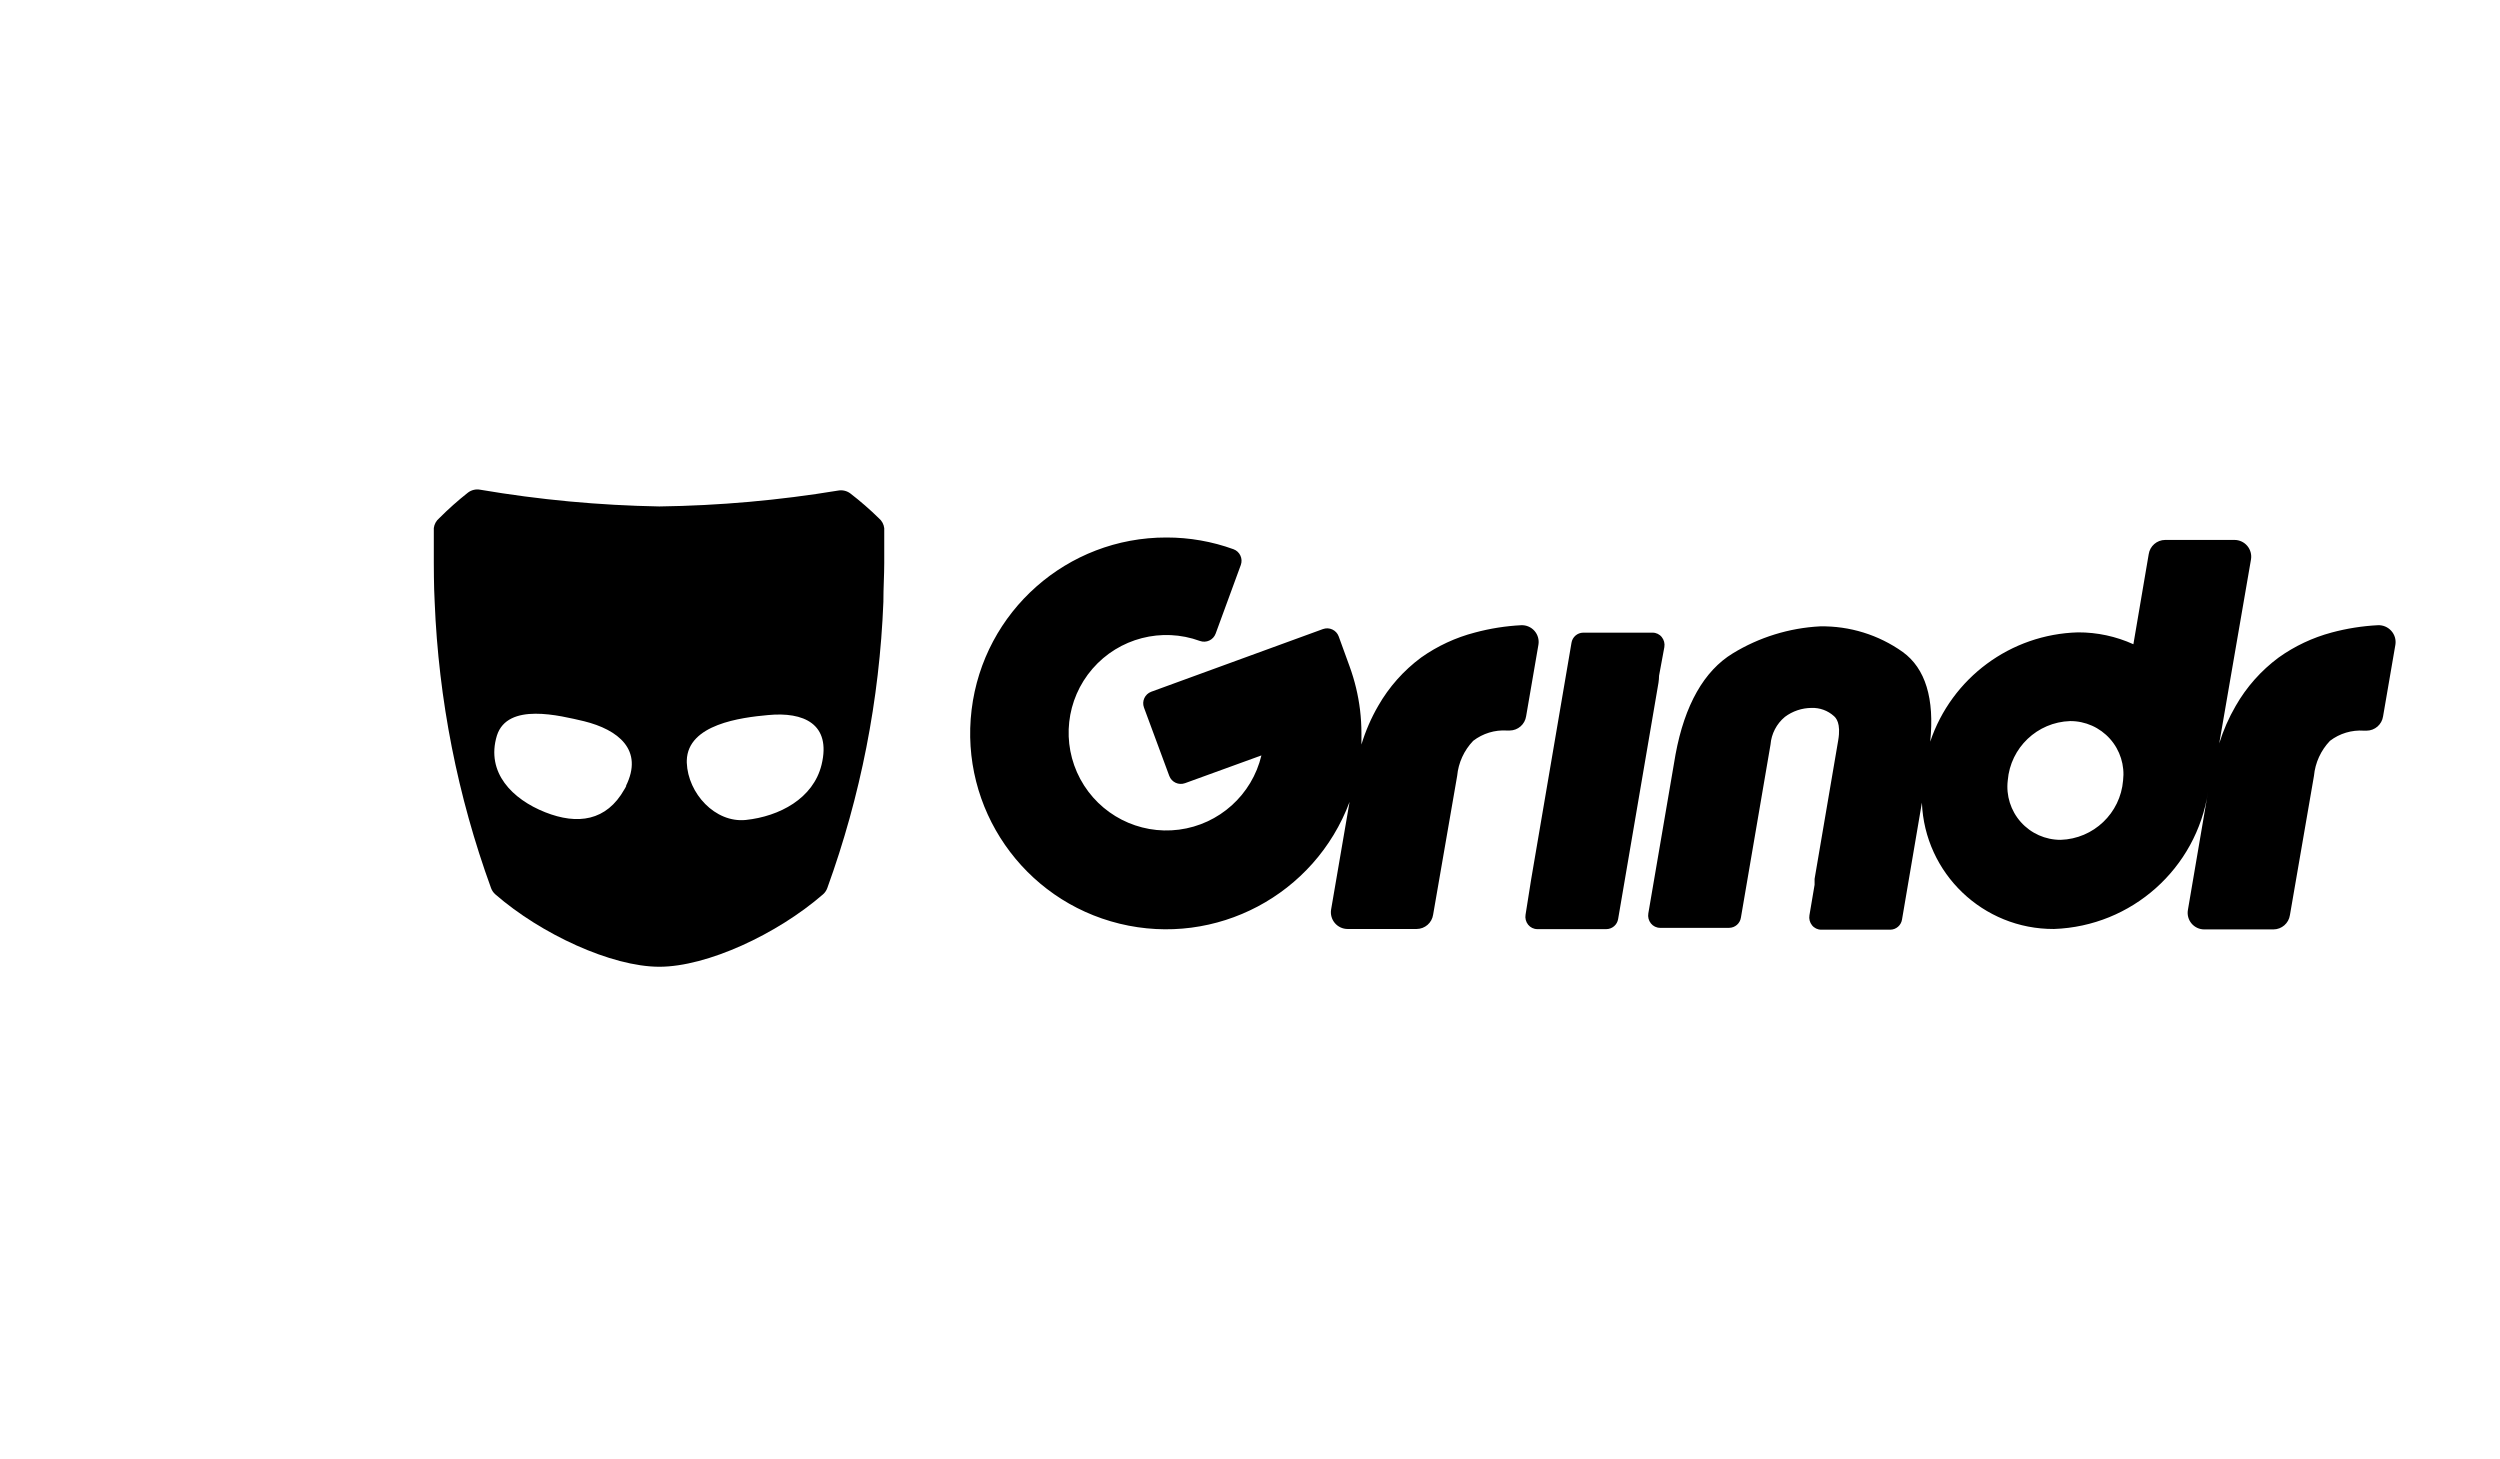
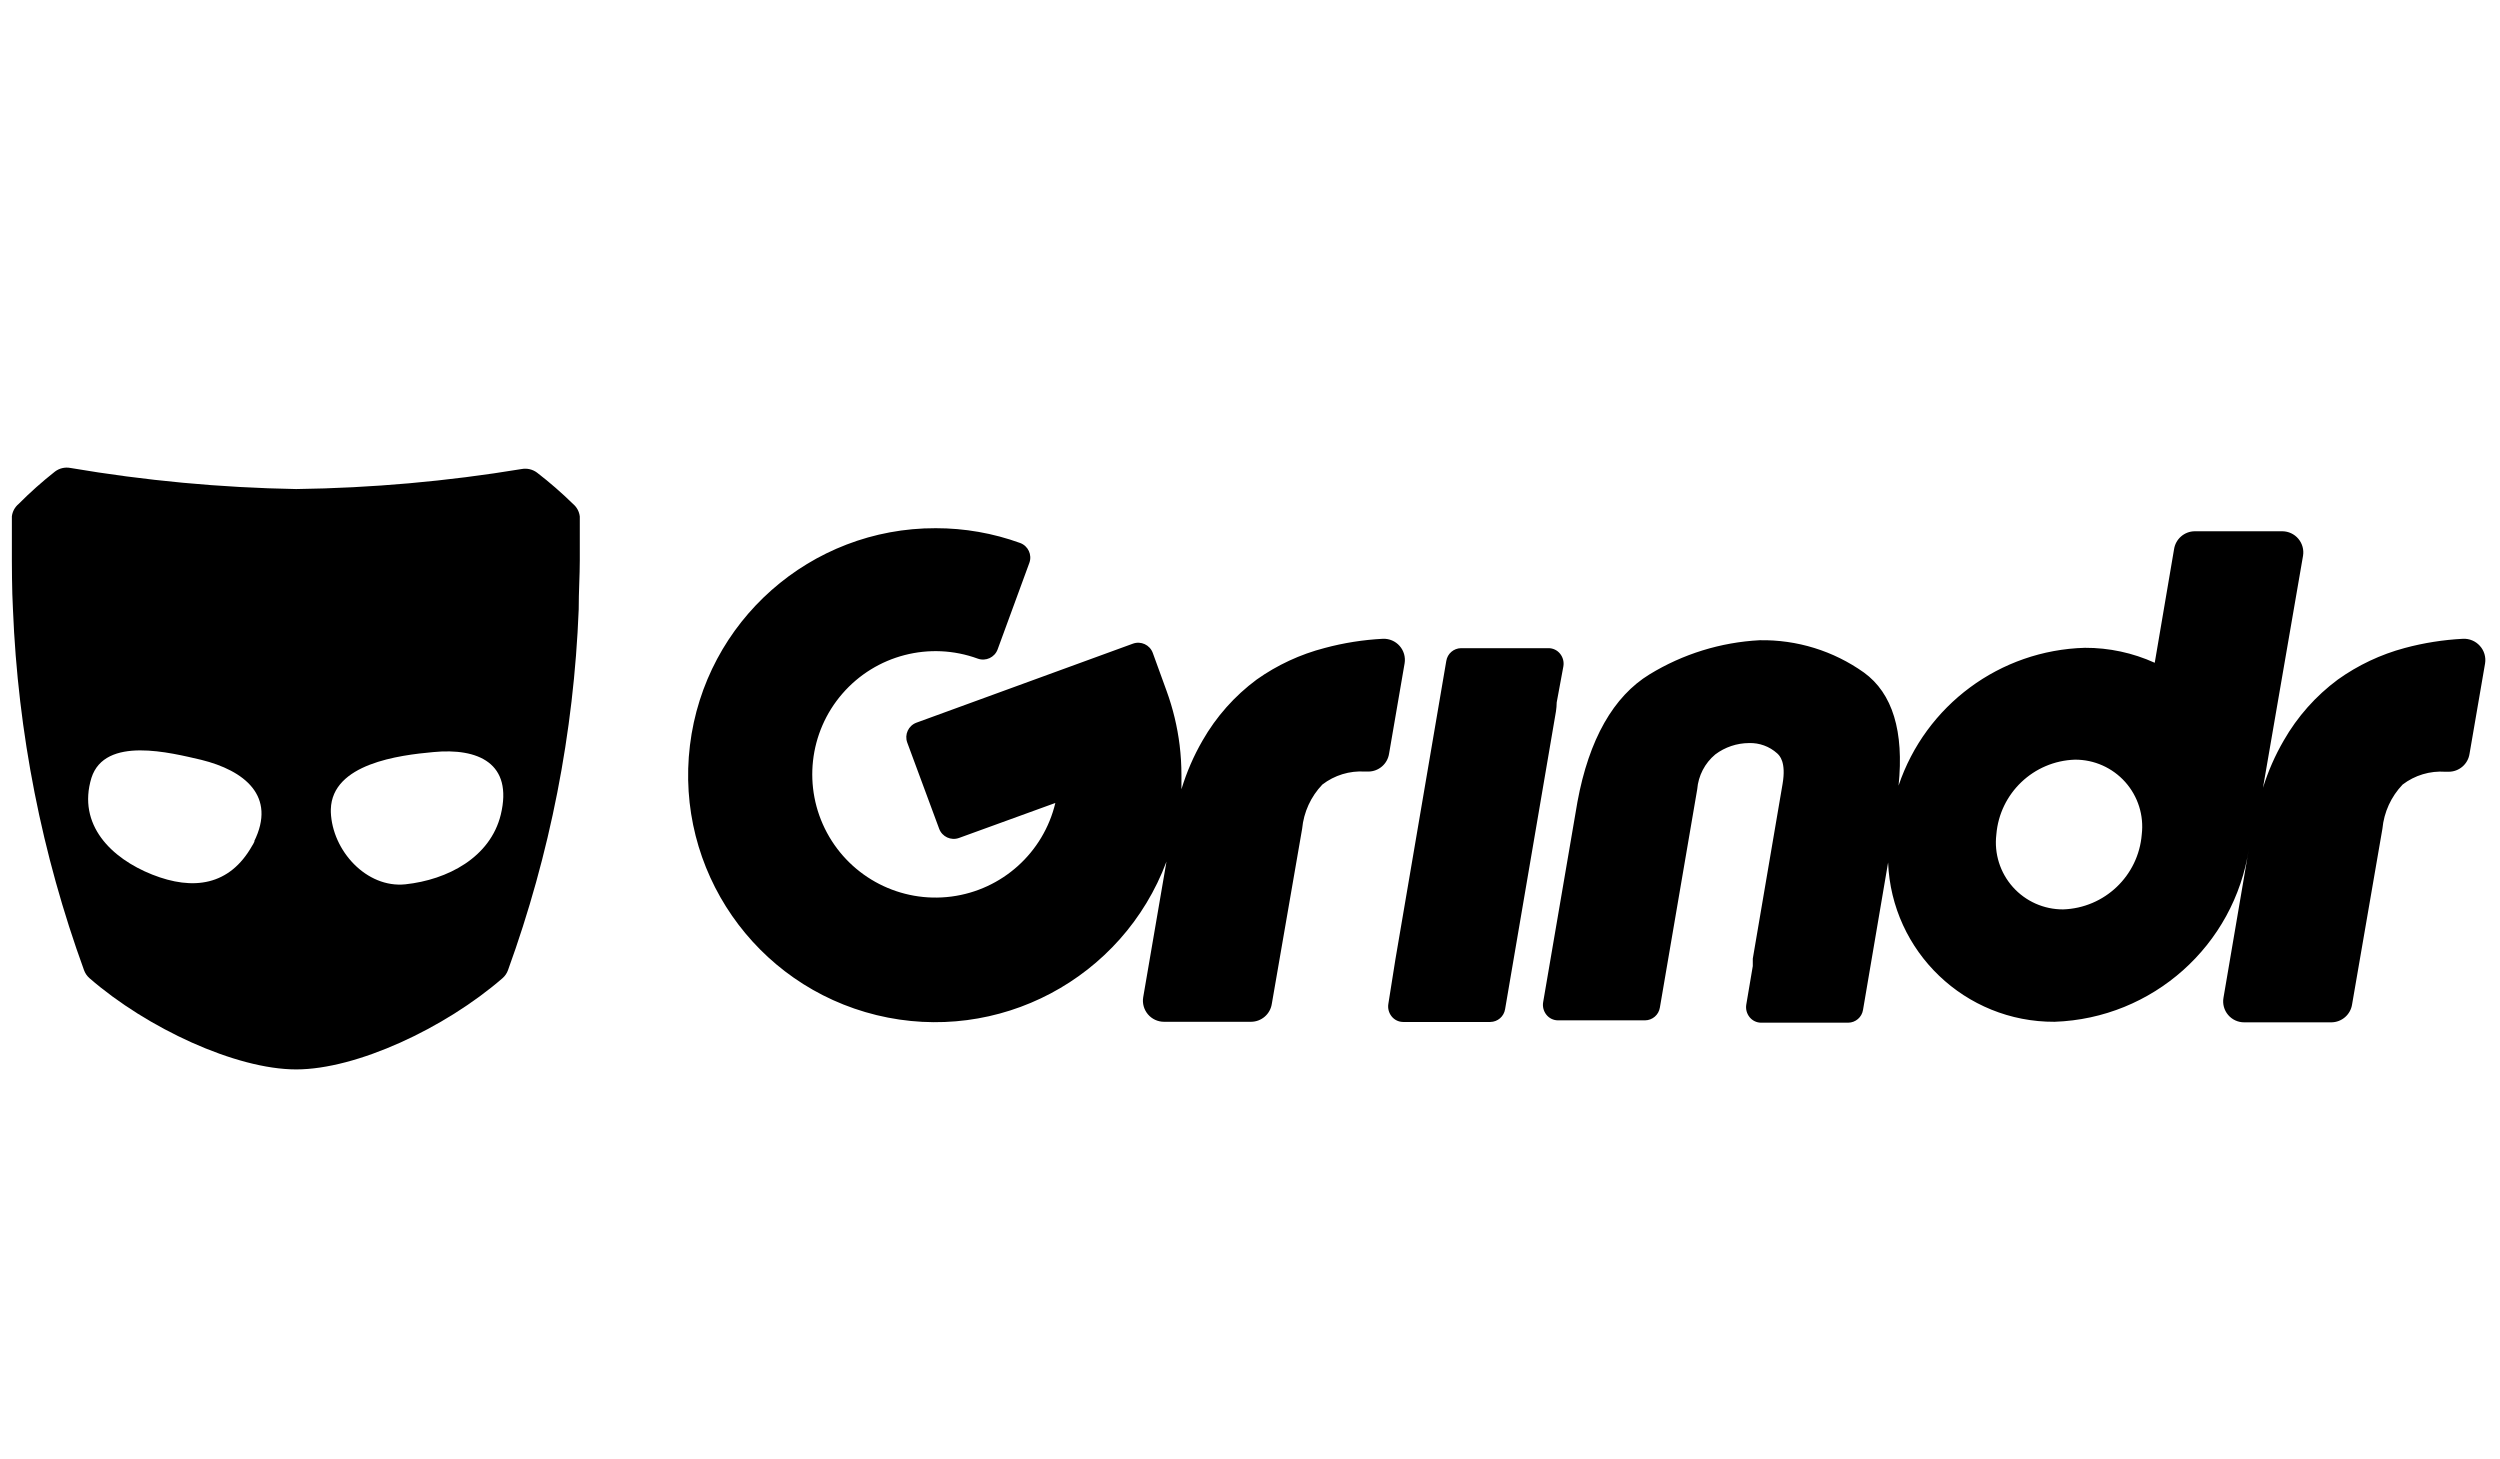
<svg xmlns="http://www.w3.org/2000/svg" viewBox="-30.318 -28.707 174.72 90.931" width="2500" height="1459">
-   <path d="M31.11 2a22.19 22.19 0 0 0-2-1.74 1.09 1.09 0 0 0-.85-.2 83.58 83.58 0 0 1-12.5 1.11A83.5 83.5 0 0 1 3.24 0a1.08 1.08 0 0 0-.85.2A22.23 22.23 0 0 0 .37 2a1.06 1.06 0 0 0-.37.68v2.44s0 1.72.06 2.72a66.27 66.27 0 0 0 3.94 20 1.07 1.07 0 0 0 .3.44c3.18 2.77 8.12 5.06 11.46 5.06S24 31.06 27.2 28.28a1.07 1.07 0 0 0 .3-.44 66.27 66.27 0 0 0 3.92-20c0-1 .06-1.88.06-2.71V2.69a1.06 1.06 0 0 0-.37-.69zM13.38 20.84l-.06.1c-1.25 2.22-3.27 2.5-5.54 1.6s-4.16-2.76-3.37-5.36c.75-2.34 4.4-1.39 6.09-1 2.38.59 4.19 2 2.92 4.54.05-.06.07-.08-.04.12zm13.72-1.62c-.58 2.37-2.95 3.61-5.29 3.86-2.15.22-4.05-1.86-4.13-4v-.09-.07c.07-2.53 3.8-3 5.68-3.17 2.48-.24 4.43.61 3.74 3.47z" fill="currentColor" />
-   <g fill="currentColor">
-     <path d="M77.2 10.83A1.17 1.17 0 0 0 76 9.47a15.47 15.47 0 0 0-3.23.51A11.5 11.5 0 0 0 69 11.73a11 11 0 0 0-3 3.38 12.76 12.76 0 0 0-1.17 2.7v-.78a13.92 13.92 0 0 0-.1-1.66 13.72 13.72 0 0 0-.72-3l-.77-2.12a.86.86 0 0 0-1.1-.51l-12 4.38a.86.86 0 0 0-.51 1.1L51.4 20a.86.86 0 0 0 1.1.51l5.34-1.94a6.83 6.83 0 1 1-4.3-8 .86.86 0 0 0 1.1-.51l1.76-4.8a.86.86 0 0 0-.51-1.1 13.69 13.69 0 0 0-4.68-.82A13.69 13.69 0 1 0 64 21.82l-1.29 7.52a1.17 1.17 0 0 0 1.15 1.36h4.83a1.17 1.17 0 0 0 1.15-1l1.68-9.7a4.1 4.1 0 0 1 1.12-2.45 3.5 3.5 0 0 1 2.36-.72h.19a1.17 1.17 0 0 0 1.15-1zM85.63 13l.37-2a.88.88 0 0 0-.18-.7.82.82 0 0 0-.64-.31h-4.85a.84.84 0 0 0-.82.71l-2.82 16.54-.39 2.46a.88.88 0 0 0 .18.7.82.82 0 0 0 .64.31h4.83a.84.84 0 0 0 .82-.71l2.82-16.51a3.55 3.55 0 0 0 .04-.49zM136.8 9.86a1.18 1.18 0 0 0-.93-.39 15.48 15.48 0 0 0-3.23.51 11.49 11.49 0 0 0-3.71 1.75 11 11 0 0 0-3 3.38 12.7 12.7 0 0 0-1.15 2.62L127 4.87a1.17 1.17 0 0 0-1.15-1.36H121a1.17 1.17 0 0 0-1.15 1l-1.07 6.29a9.29 9.29 0 0 0-3.87-.83 11.22 11.22 0 0 0-10.33 7.64c.31-3-.33-5.12-1.92-6.27a9.67 9.67 0 0 0-5.78-1.79 13 13 0 0 0-6.1 1.89c-2 1.22-3.36 3.6-4 7.07l-1.9 11.1a.88.88 0 0 0 .18.7.82.82 0 0 0 .64.31h4.83a.84.84 0 0 0 .82-.71l2.07-12.1a2.81 2.81 0 0 1 1-1.93 3.14 3.14 0 0 1 1.87-.63 2.22 2.22 0 0 1 1.56.57c.13.12.51.47.3 1.7L96.5 27.2v.41l-.36 2.13a.88.88 0 0 0 .18.7.82.82 0 0 0 .64.31h4.83a.84.84 0 0 0 .82-.71l1.39-8.17a9.19 9.19 0 0 0 9.23 8.83A11.29 11.29 0 0 0 124 21.1l-1.41 8.27a1.16 1.16 0 0 0 1.15 1.36h4.83a1.17 1.17 0 0 0 1.15-1L131.4 20a4.1 4.1 0 0 1 1.12-2.45 3.5 3.5 0 0 1 2.37-.71h.19a1.17 1.17 0 0 0 1.15-1l.86-5a1.17 1.17 0 0 0-.29-.98zm-18.74 10.46a4.52 4.52 0 0 1-4.36 4.15 3.71 3.71 0 0 1-3.7-4.15 4.52 4.52 0 0 1 4.36-4.15 3.71 3.71 0 0 1 3.7 4.15z" />
+   <defs />
+   <g style="" transform="matrix(1.260823, 0, 0, 1.260823, -29.48826, -1.521217)">
+     <path d="M31.11 2a22.19 22.19 0 0 0-2-1.74 1.09 1.09 0 0 0-.85-.2 83.58 83.58 0 0 1-12.5 1.11A83.5 83.5 0 0 1 3.24 0a1.08 1.08 0 0 0-.85.2A22.23 22.23 0 0 0 .37 2a1.06 1.06 0 0 0-.37.68v2.44s0 1.72.06 2.72a66.27 66.27 0 0 0 3.94 20 1.07 1.07 0 0 0 .3.44c3.18 2.77 8.12 5.06 11.46 5.06S24 31.06 27.2 28.28a1.07 1.07 0 0 0 .3-.44 66.27 66.27 0 0 0 3.92-20c0-1 .06-1.88.06-2.71V2.69a1.06 1.06 0 0 0-.37-.69zM13.38 20.84l-.06.1c-1.25 2.22-3.27 2.5-5.54 1.6s-4.16-2.76-3.37-5.36c.75-2.34 4.4-1.39 6.09-1 2.38.59 4.19 2 2.92 4.54.05-.06.07-.08-.04.12zm13.72-1.62c-.58 2.37-2.95 3.61-5.29 3.86-2.15.22-4.05-1.86-4.13-4v-.09-.07c.07-2.53 3.8-3 5.68-3.17 2.48-.24 4.43.61 3.74 3.47z" fill="currentColor" />
+     <g fill="currentColor">
+       <path d="M77.2 10.83A1.17 1.17 0 0 0 76 9.47a15.47 15.47 0 0 0-3.23.51A11.5 11.5 0 0 0 69 11.73a11 11 0 0 0-3 3.38 12.76 12.76 0 0 0-1.17 2.7v-.78a13.92 13.92 0 0 0-.1-1.66 13.72 13.72 0 0 0-.72-3l-.77-2.12a.86.86 0 0 0-1.1-.51l-12 4.38a.86.86 0 0 0-.51 1.1L51.4 20a.86.86 0 0 0 1.1.51l5.34-1.94a6.83 6.83 0 1 1-4.3-8 .86.86 0 0 0 1.1-.51l1.76-4.8a.86.86 0 0 0-.51-1.1 13.69 13.69 0 0 0-4.68-.82A13.69 13.69 0 1 0 64 21.82l-1.29 7.52a1.17 1.17 0 0 0 1.15 1.36h4.83a1.17 1.17 0 0 0 1.15-1l1.68-9.7a4.1 4.1 0 0 1 1.12-2.45 3.5 3.5 0 0 1 2.36-.72h.19a1.17 1.17 0 0 0 1.15-1zM85.63 13l.37-2a.88.88 0 0 0-.18-.7.82.82 0 0 0-.64-.31h-4.85a.84.84 0 0 0-.82.71l-2.82 16.54-.39 2.46a.88.88 0 0 0 .18.7.82.82 0 0 0 .64.31h4.83a.84.84 0 0 0 .82-.71l2.82-16.51a3.55 3.55 0 0 0 .04-.49zM136.8 9.86a1.18 1.18 0 0 0-.93-.39 15.48 15.48 0 0 0-3.23.51 11.49 11.49 0 0 0-3.71 1.75 11 11 0 0 0-3 3.38 12.7 12.7 0 0 0-1.15 2.62L127 4.87a1.17 1.17 0 0 0-1.15-1.36H121a1.17 1.17 0 0 0-1.15 1l-1.07 6.29a9.29 9.29 0 0 0-3.87-.83 11.22 11.22 0 0 0-10.33 7.64c.31-3-.33-5.12-1.92-6.27a9.67 9.67 0 0 0-5.78-1.79 13 13 0 0 0-6.1 1.89c-2 1.22-3.36 3.6-4 7.07l-1.9 11.1a.88.88 0 0 0 .18.7.82.82 0 0 0 .64.31h4.83a.84.84 0 0 0 .82-.71l2.07-12.1a2.81 2.81 0 0 1 1-1.93 3.14 3.14 0 0 1 1.87-.63 2.22 2.22 0 0 1 1.56.57c.13.12.51.47.3 1.7L96.5 27.2v.41l-.36 2.13a.88.88 0 0 0 .18.7.82.82 0 0 0 .64.31h4.83a.84.84 0 0 0 .82-.71l1.39-8.17a9.19 9.19 0 0 0 9.23 8.83A11.29 11.29 0 0 0 124 21.1l-1.41 8.27a1.16 1.16 0 0 0 1.15 1.36h4.83a1.17 1.17 0 0 0 1.15-1L131.4 20a4.1 4.1 0 0 1 1.12-2.45 3.5 3.5 0 0 1 2.37-.71h.19a1.17 1.17 0 0 0 1.15-1l.86-5a1.17 1.17 0 0 0-.29-.98zm-18.74 10.46a4.52 4.52 0 0 1-4.36 4.15 3.71 3.71 0 0 1-3.7-4.15 4.52 4.52 0 0 1 4.36-4.15 3.71 3.71 0 0 1 3.7 4.15z" />
+     </g>
  </g>
</svg>
